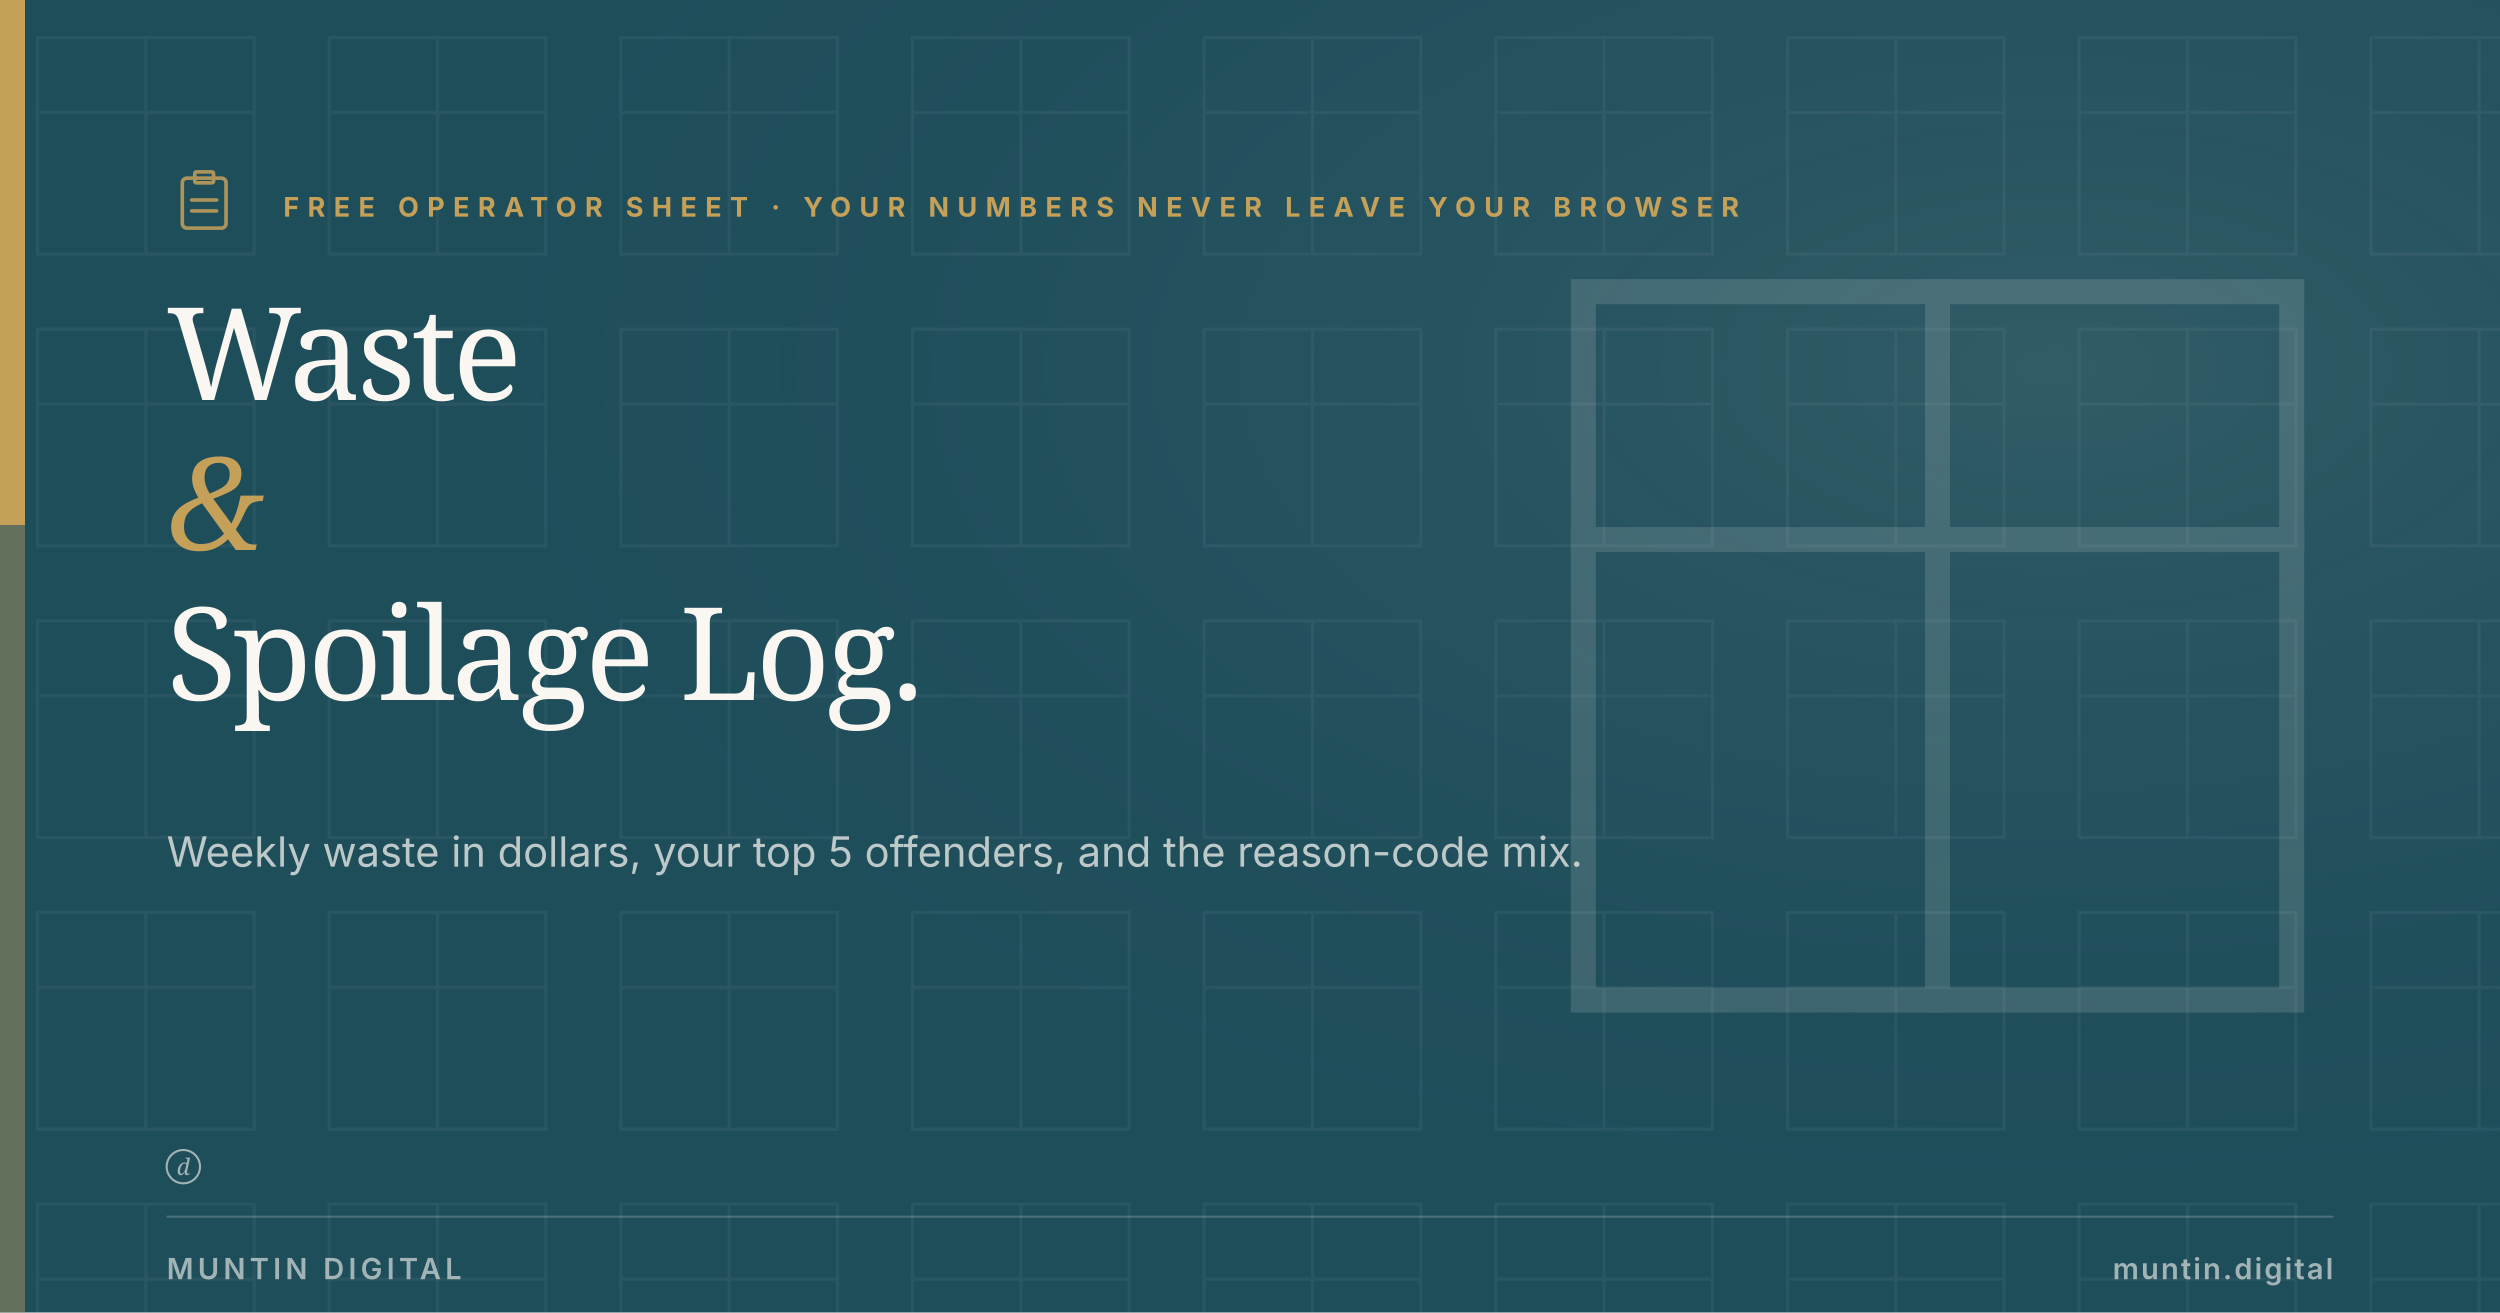
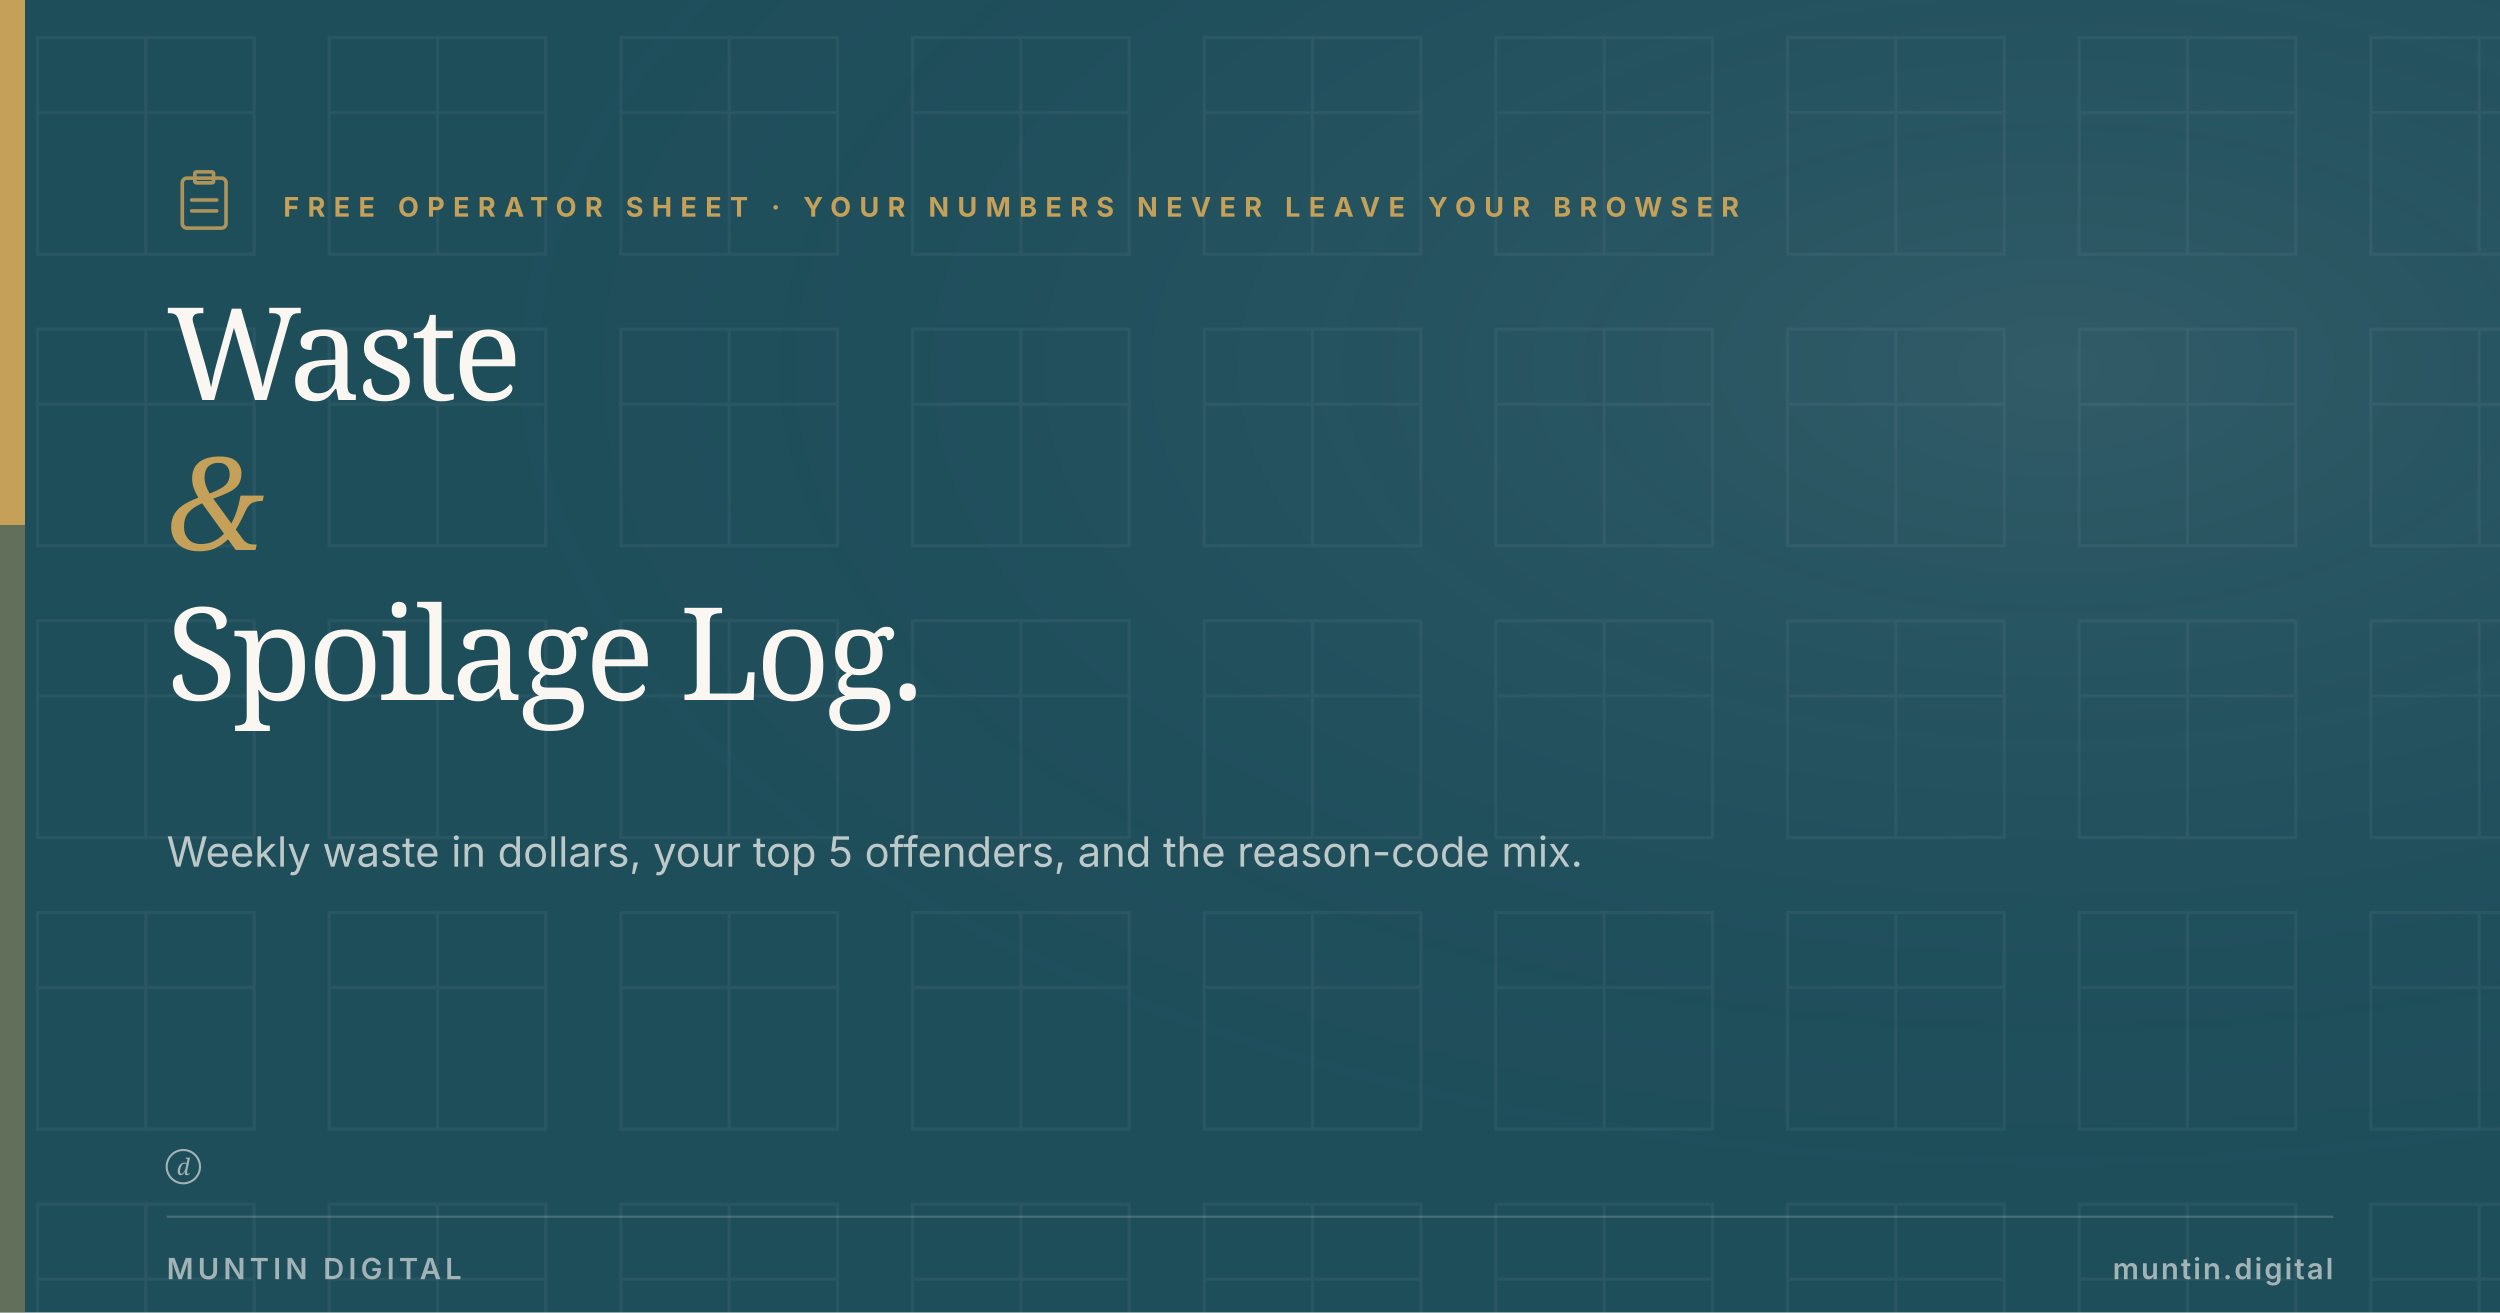
<svg xmlns="http://www.w3.org/2000/svg" viewBox="0 0 1200 630" width="1200" height="630">
  <defs>
    <radialGradient id="toolglow" cx="82%" cy="28%" r="65%">
      <stop offset="0%" stop-color="#FAF7F2" stop-opacity="0.08" />
      <stop offset="100%" stop-color="#1F4E5B" stop-opacity="0" />
    </radialGradient>
  </defs>
  <rect width="1200" height="630" fill="#1F4E5B" />
  <defs>
    <pattern id="muntinField" x="0" y="0" width="140" height="140" patternUnits="userSpaceOnUse">
      <g transform="translate(18, 18)" fill="none" stroke="#FAF7F2" stroke-width="1.5" stroke-linecap="square" stroke-linejoin="miter">
        <rect x="0" y="0" width="104" height="104" />
        <line x1="52" y1="0" x2="52" y2="104" />
        <line x1="0" y1="36" x2="104" y2="36" />
      </g>
    </pattern>
  </defs>
  <rect width="1200" height="630" fill="url(#muntinField)" opacity="0.05" />
  <rect width="1200" height="630" fill="url(#toolglow)" />
  <rect x="0" y="0" width="12" height="252" fill="#C5A059" />
  <rect x="0" y="252" width="12" height="378" fill="#C5A059" opacity="0.4" />
  <g transform="translate(80, 78) scale(1.5)" fill="none" stroke="#C5A059" stroke-width="1.167" stroke-linecap="round" stroke-linejoin="round" color="#C5A059" opacity="0.85">
    <rect x="5" y="5" width="14" height="16" rx="1.5" />
    <rect x="9" y="3" width="6" height="3.5" rx="0.5" />
    <line x1="8" y1="12" x2="16" y2="12" />
    <line x1="8" y1="15.5" x2="16" y2="15.5" />
  </g>
  <text x="136" y="104" font-family="Inter, Arial, sans-serif" font-size="13" font-weight="700" letter-spacing="4" fill="#C5A059">FREE OPERATOR SHEET · YOUR NUMBERS NEVER LEAVE YOUR BROWSER</text>
  <text x="80" y="192" font-family="Fraunces, Georgia, serif" font-size="62" font-weight="500" letter-spacing="-2" fill="#FAF7F2">Waste</text>
  <text x="80" y="264" font-family="Fraunces, Georgia, serif" font-style="italic" font-size="62" font-weight="400" letter-spacing="-2" fill="#C5A059">&amp;</text>
  <text x="80" y="336" font-family="Fraunces, Georgia, serif" font-size="62" font-weight="500" letter-spacing="-2" fill="#FAF7F2">Spoilage Log.</text>
  <text x="80" y="416" font-family="Inter, Arial, sans-serif" font-size="20" font-weight="400" fill="#FAF7F2" opacity="0.72">Weekly waste in dollars, your top 5 offenders, and the reason-code mix.</text>
-   <g transform="translate(760, 140)" stroke="#FAF7F2" stroke-width="12" stroke-linecap="square" stroke-linejoin="miter" fill="none" opacity="0.14">
-     <rect x="0" y="0" width="340" height="340" />
-     <line x1="170" y1="0" x2="170" y2="340" />
-     <line x1="0" y1="119" x2="340" y2="119" />
-   </g>
+   <text x="760" y="150" font-family="Inter, Arial, sans-serif" font-size="12" font-weight="700" letter-spacing="3" fill="#FAF7F2" opacity="0.5" />
  <g transform="translate(80, 552)" fill="#FAF7F2" opacity="0.6">
    <circle cx="8" cy="8" r="8" fill="none" stroke="#FAF7F2" stroke-width="1" />
    <text x="8" y="12" text-anchor="middle" font-family="Fraunces, Georgia, serif" font-style="italic" font-size="11" font-weight="500" fill="#FAF7F2">d</text>
  </g>
  <line x1="80" y1="584" x2="1120" y2="584" stroke="rgba(250,247,242,0.2)" stroke-width="1" />
  <text x="80" y="614" font-family="Inter, Arial, sans-serif" font-size="14" font-weight="600" letter-spacing="2" fill="rgba(250,247,242,0.6)">MUNTIN DIGITAL</text>
  <text x="1120" y="614" text-anchor="end" font-family="Inter, Arial, sans-serif" font-size="14" font-weight="600" letter-spacing="1" fill="rgba(250,247,242,0.6)">muntin.digital</text>
</svg>
